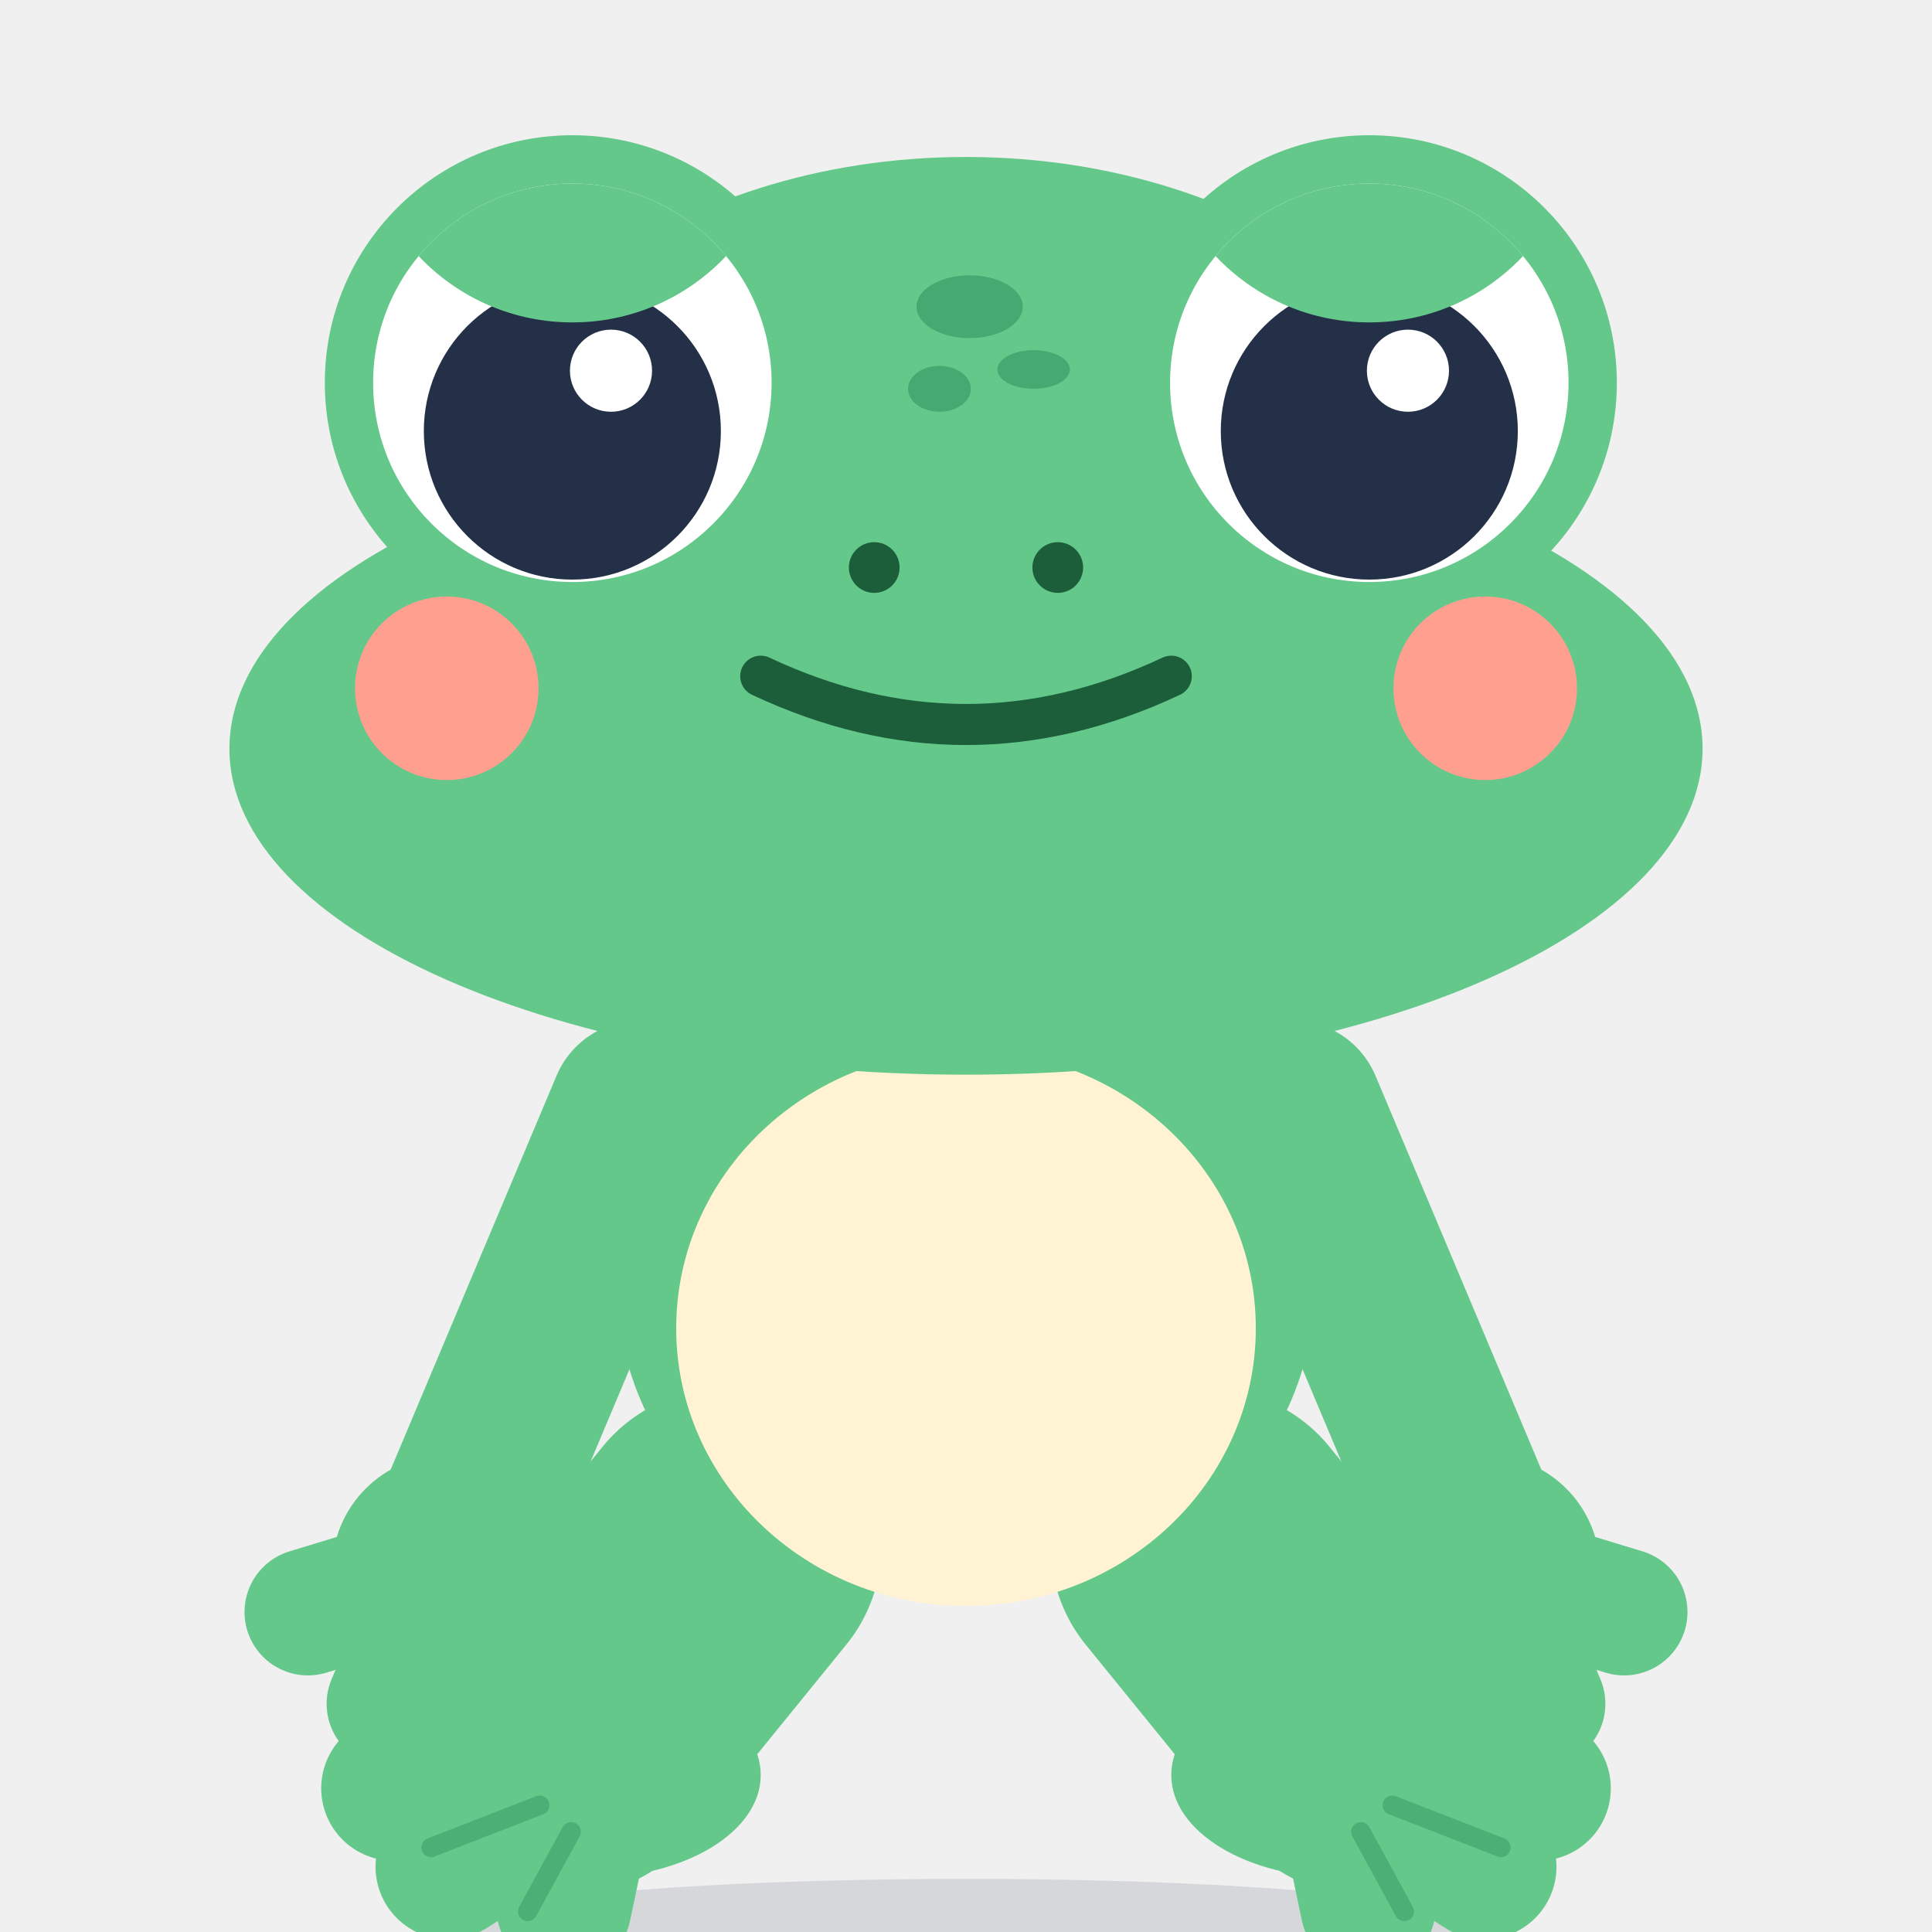
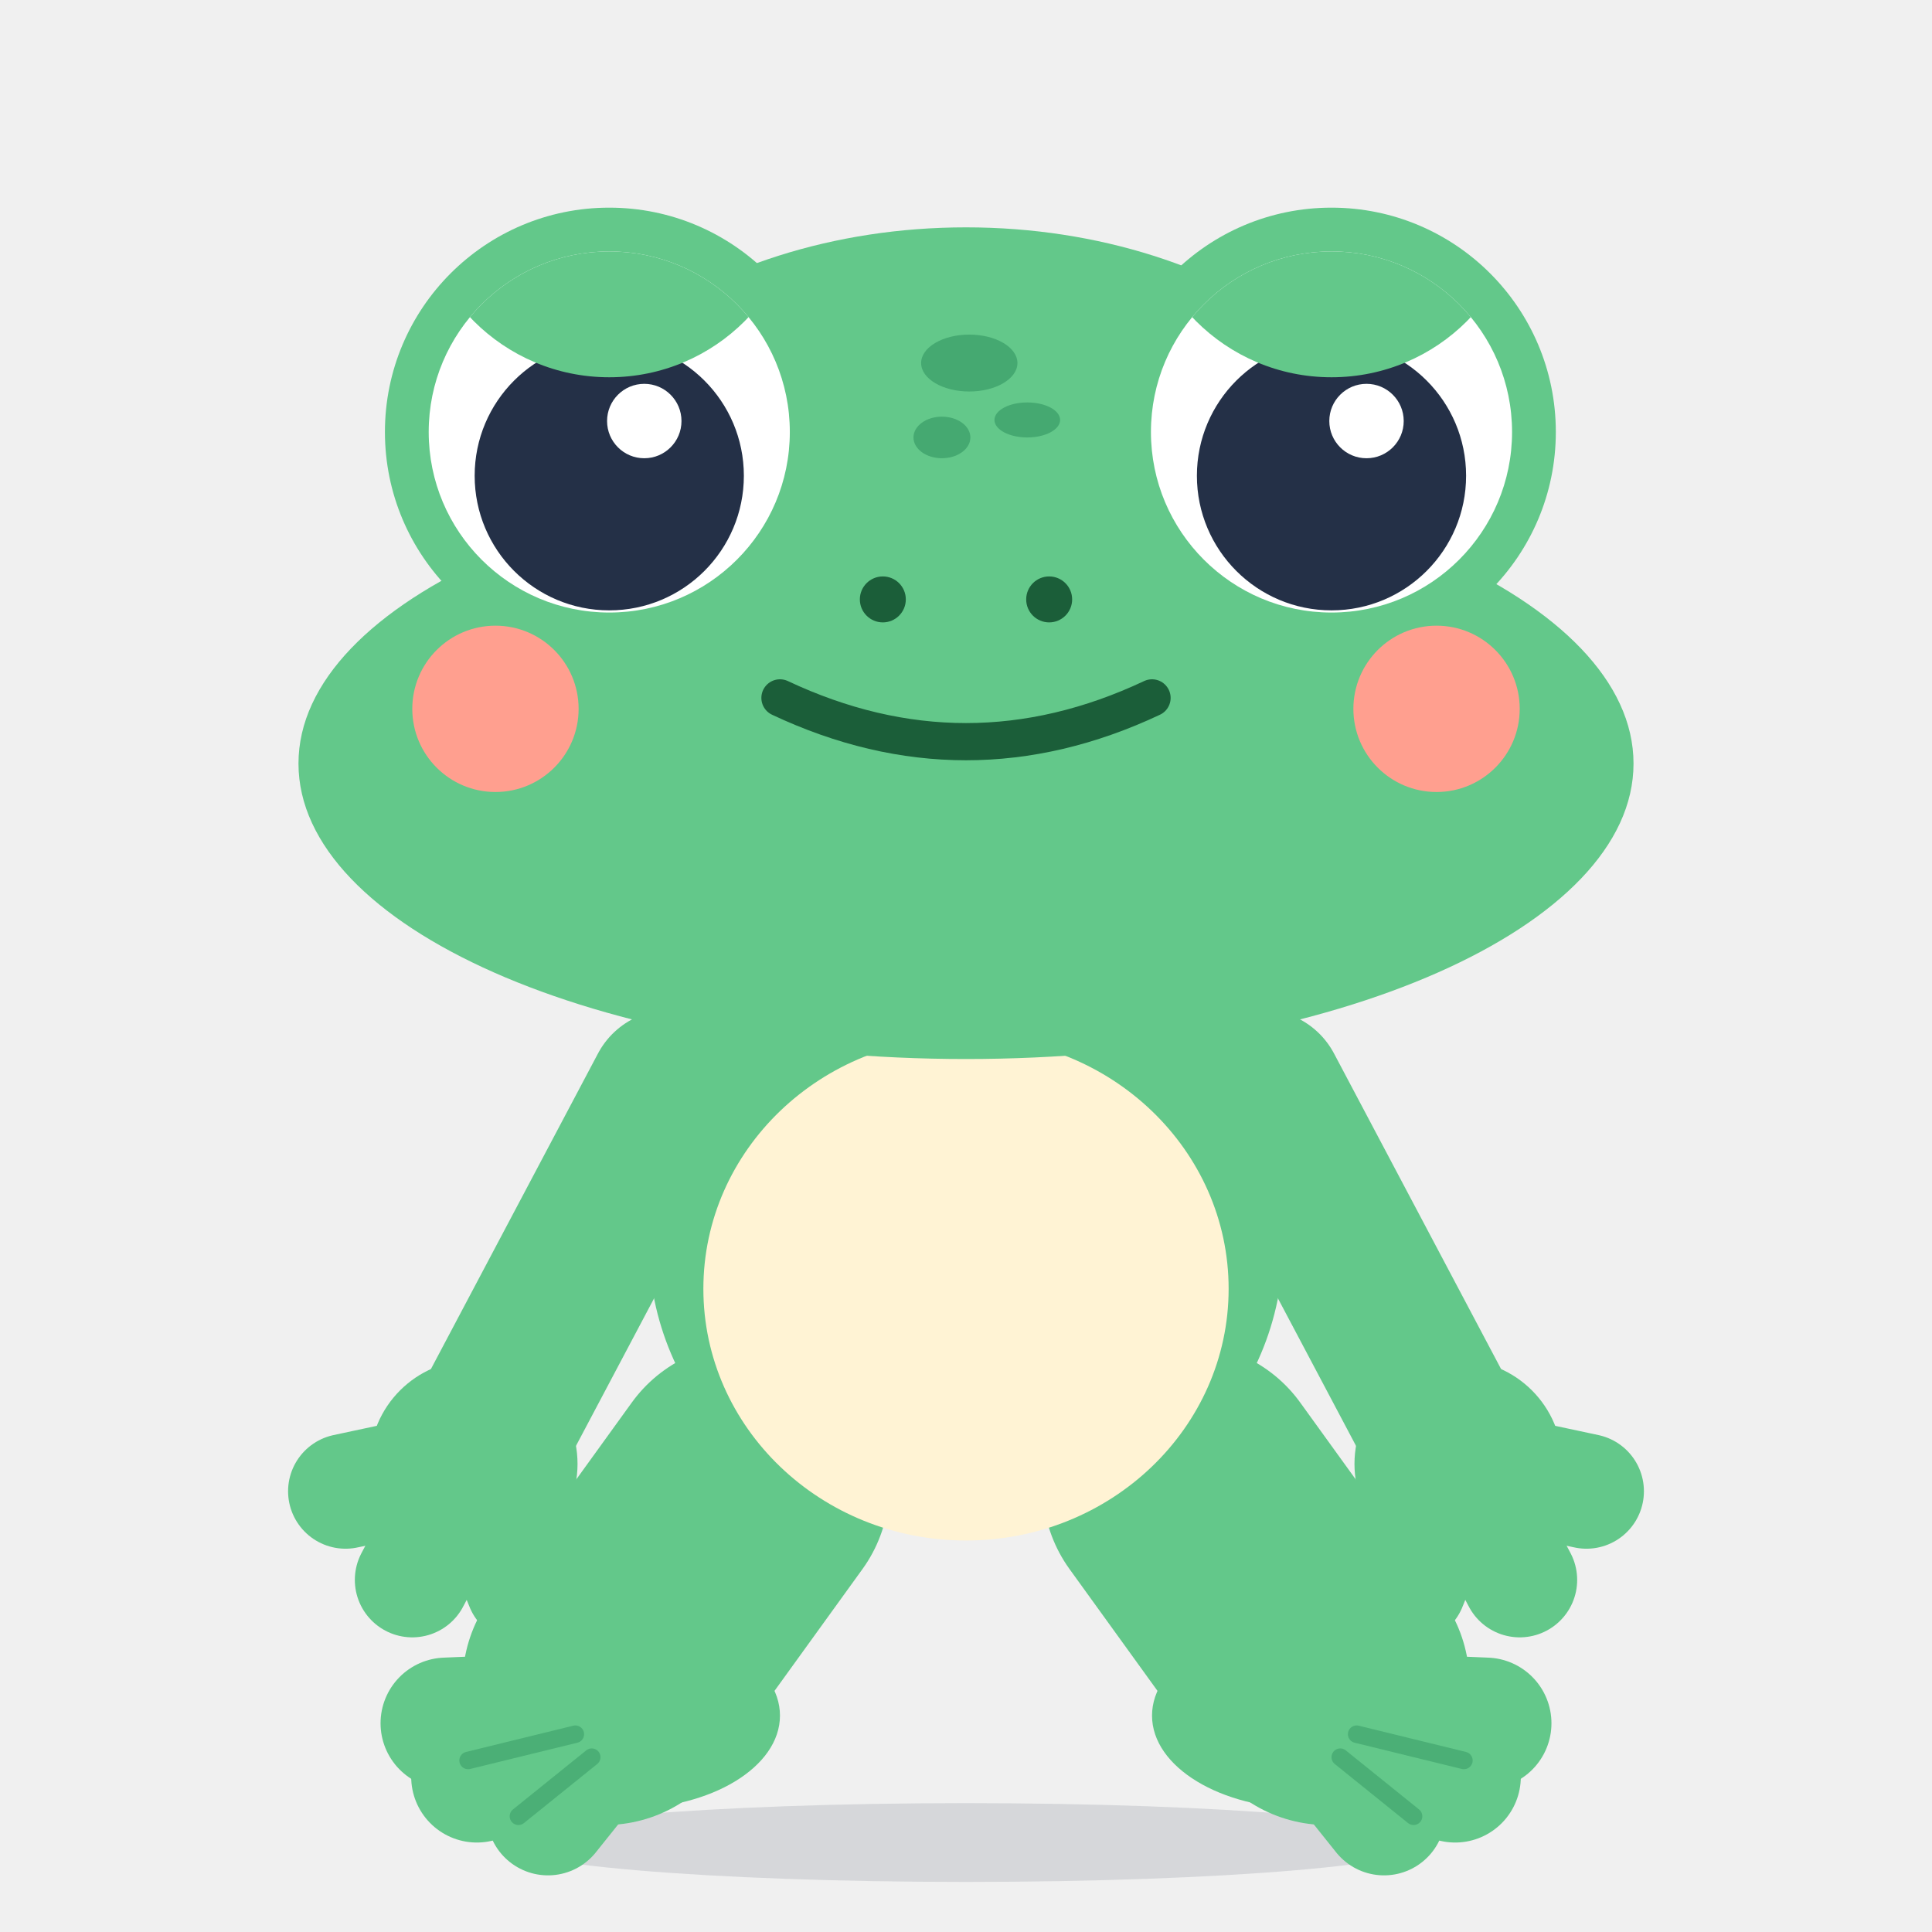
<svg xmlns="http://www.w3.org/2000/svg" viewBox="0 0 512 512" width="512" height="512">
-   <g transform="translate(16 0) scale(3.2)">
-     <ellipse cx="75" cy="159.6" rx="42.4" ry="4" fill="#243047" opacity="0.132" />
+   <g transform="translate(38.5 22.55) scale(2.9)">
+     <ellipse cx="75" cy="160.60" rx="42.4" ry="3.6" fill="#243047" opacity="0.132" />
    <g transform="translate(0 6) translate(75 100) rotate(0) translate(-75 -100)">
      <g>
-         <line x1="55" y1="122" x2="42" y2="138" stroke="#63C88A" stroke-width="26" stroke-linecap="round" />
-         <ellipse cx="44" cy="141" rx="14" ry="8.5" fill="#63C88A" />
-         <line x1="44" y1="141" x2="27.6" y2="142.1" stroke="#63C88A" stroke-width="12" stroke-linecap="round" />
-         <line x1="44" y1="141" x2="32.1" y2="148.6" stroke="#63C88A" stroke-width="12" stroke-linecap="round" />
-         <line x1="44" y1="141" x2="41.7" y2="151.9" stroke="#63C88A" stroke-width="11.2" stroke-linecap="round" />
-         <line x1="39.7" y1="143.5" x2="30.7" y2="147.0" stroke="#45A971" stroke-width="1.6" stroke-linecap="round" opacity="0.8" />
-         <line x1="42.3" y1="145.7" x2="38.7" y2="152.3" stroke="#45A971" stroke-width="1.6" stroke-linecap="round" opacity="0.8" />
+         <line x1="55" y1="122" x2="42" y2="140" stroke="#63C88A" stroke-width="26" stroke-linecap="round" />
+         <ellipse cx="44" cy="143" rx="14" ry="8.5" fill="#63C88A" />
+         <line x1="44" y1="143" x2="27.5" y2="143.7" stroke="#63C88A" stroke-width="12" stroke-linecap="round" />
+         <line x1="44" y1="143" x2="30.3" y2="148.6" stroke="#63C88A" stroke-width="12" stroke-linecap="round" />
+         <line x1="44" y1="143" x2="36.8" y2="152.0" stroke="#63C88A" stroke-width="11.2" stroke-linecap="round" />
+         <line x1="39.3" y1="144.7" x2="29.5" y2="147.1" stroke="#45A971" stroke-width="1.6" stroke-linecap="round" opacity="0.8" />
+         <line x1="40.8" y1="146.8" x2="34.1" y2="152.2" stroke="#45A971" stroke-width="1.6" stroke-linecap="round" opacity="0.8" />
      </g>
      <g>
-         <line x1="95" y1="122" x2="108" y2="138" stroke="#63C88A" stroke-width="26" stroke-linecap="round" />
-         <ellipse cx="106" cy="141" rx="14" ry="8.5" fill="#63C88A" />
-         <line x1="106" y1="141" x2="122.4" y2="142.1" stroke="#63C88A" stroke-width="12" stroke-linecap="round" />
-         <line x1="106" y1="141" x2="117.9" y2="148.6" stroke="#63C88A" stroke-width="12" stroke-linecap="round" />
-         <line x1="106" y1="141" x2="108.3" y2="151.9" stroke="#63C88A" stroke-width="11.2" stroke-linecap="round" />
-         <line x1="110.3" y1="143.5" x2="119.3" y2="147.0" stroke="#45A971" stroke-width="1.6" stroke-linecap="round" opacity="0.8" />
-         <line x1="107.7" y1="145.7" x2="111.3" y2="152.3" stroke="#45A971" stroke-width="1.6" stroke-linecap="round" opacity="0.8" />
+         <line x1="95" y1="122" x2="108" y2="140" stroke="#63C88A" stroke-width="26" stroke-linecap="round" />
+         <ellipse cx="106" cy="143" rx="14" ry="8.5" fill="#63C88A" />
+         <line x1="106" y1="143" x2="122.5" y2="143.7" stroke="#63C88A" stroke-width="12" stroke-linecap="round" />
+         <line x1="106" y1="143" x2="119.7" y2="148.6" stroke="#63C88A" stroke-width="12" stroke-linecap="round" />
+         <line x1="106" y1="143" x2="113.2" y2="152.0" stroke="#63C88A" stroke-width="11.2" stroke-linecap="round" />
+         <line x1="110.7" y1="144.7" x2="120.5" y2="147.1" stroke="#45A971" stroke-width="1.6" stroke-linecap="round" opacity="0.8" />
+         <line x1="109.2" y1="146.8" x2="115.9" y2="152.2" stroke="#45A971" stroke-width="1.6" stroke-linecap="round" opacity="0.8" />
      </g>
      <path d="M 46 59.2 H 104 V 99.8 A 26 26 0 0 1 78 125.8 H 72 A 26 26 0 0 1 46 99.8 Z" fill="#63C88A" />
      <ellipse cx="75" cy="104" rx="24" ry="23" fill="#FFF3D4" />
      <g>
-         <line x1="48" y1="86" x2="32" y2="124" stroke="#63C88A" stroke-width="15" stroke-linecap="round" />
-         <circle cx="32" cy="124" r="9.5" fill="#63C88A" />
-         <line x1="32" y1="124" x2="37.5" y2="134.7" stroke="#63C88A" stroke-width="10.5" stroke-linecap="round" />
-         <line x1="32" y1="124" x2="27.3" y2="135.1" stroke="#63C88A" stroke-width="10.5" stroke-linecap="round" />
-         <line x1="32" y1="124" x2="20.5" y2="127.5" stroke="#63C88A" stroke-width="10.5" stroke-linecap="round" />
+         <line x1="48" y1="86" x2="30" y2="120" stroke="#63C88A" stroke-width="15" stroke-linecap="round" />
+         <circle cx="30" cy="120" r="9.5" fill="#63C88A" />
+         <line x1="30" y1="120" x2="34.5" y2="131.1" stroke="#63C88A" stroke-width="10.5" stroke-linecap="round" />
+         <line x1="30" y1="120" x2="24.4" y2="130.6" stroke="#63C88A" stroke-width="10.5" stroke-linecap="round" />
+         <line x1="30" y1="120" x2="18.3" y2="122.5" stroke="#63C88A" stroke-width="10.5" stroke-linecap="round" />
      </g>
      <g>
-         <line x1="102" y1="86" x2="118" y2="124" stroke="#63C88A" stroke-width="15" stroke-linecap="round" />
-         <circle cx="118" cy="124" r="9.5" fill="#63C88A" />
-         <line x1="118" y1="124" x2="129.5" y2="127.5" stroke="#63C88A" stroke-width="10.5" stroke-linecap="round" />
-         <line x1="118" y1="124" x2="122.7" y2="135.1" stroke="#63C88A" stroke-width="10.5" stroke-linecap="round" />
-         <line x1="118" y1="124" x2="112.5" y2="134.7" stroke="#63C88A" stroke-width="10.5" stroke-linecap="round" />
+         <line x1="102" y1="86" x2="120" y2="120" stroke="#63C88A" stroke-width="15" stroke-linecap="round" />
+         <circle cx="120" cy="120" r="9.5" fill="#63C88A" />
+         <line x1="120" y1="120" x2="131.7" y2="122.5" stroke="#63C88A" stroke-width="10.5" stroke-linecap="round" />
+         <line x1="120" y1="120" x2="125.6" y2="130.6" stroke="#63C88A" stroke-width="10.5" stroke-linecap="round" />
+         <line x1="120" y1="120" x2="115.5" y2="131.1" stroke="#63C88A" stroke-width="10.5" stroke-linecap="round" />
      </g>
      <g transform="rotate(0 75 50)">
        <ellipse cx="75" cy="40" rx="44" ry="33" fill="#63C88A" />
        <ellipse cx="75" cy="56" rx="61" ry="27" fill="#63C88A" />
        <circle cx="42.4" cy="25.7" r="20.5" fill="#63C88A" />
        <circle cx="108.4" cy="25.7" r="20.5" fill="#63C88A" />
      </g>
      <g transform="rotate(0 75 50)">
        <ellipse cx="75.3" cy="19.4" rx="4.4" ry="2.6" fill="#45A971" />
        <ellipse cx="72.8" cy="26.2" rx="2.6" ry="1.9" fill="#45A971" />
        <ellipse cx="80.6" cy="24.6" rx="3.0" ry="1.6" fill="#45A971" />
        <g>
          <clipPath id="eyeClip42">
            <circle cx="42.4" cy="25.7" r="16.5" />
          </clipPath>
          <circle cx="42.4" cy="25.7" r="16.5" fill="#FFFFFF" />
          <g clip-path="url(#eyeClip42)">
            <circle cx="42.4" cy="29.7" r="12.3" fill="#243047" />
            <circle cx="45.6" cy="24.7" r="3.4" fill="#FFFFFF" />
            <circle cx="42.4" cy="3.2" r="17.5" fill="#63C88A" />
          </g>
        </g>
        <g>
          <clipPath id="eyeClip108">
            <circle cx="108.4" cy="25.7" r="16.5" />
          </clipPath>
          <circle cx="108.4" cy="25.7" r="16.5" fill="#FFFFFF" />
          <g clip-path="url(#eyeClip108)">
            <circle cx="108.4" cy="29.7" r="12.3" fill="#243047" />
            <circle cx="111.6" cy="24.7" r="3.4" fill="#FFFFFF" />
            <circle cx="108.4" cy="3.2" r="17.5" fill="#63C88A" />
          </g>
        </g>
        <circle cx="32" cy="51" r="7.6" fill="#FF9F8F" />
        <circle cx="118" cy="51" r="7.6" fill="#FF9F8F" />
        <circle cx="67.4" cy="41" r="2.1" fill="#1B5E39" />
        <circle cx="82.6" cy="41" r="2.1" fill="#1B5E39" />
        <path d="M 58 50 Q 75 58 92 50" fill="none" stroke="#1B5E39" stroke-width="3.4" stroke-linecap="round" />
      </g>
    </g>
  </g>
</svg>
